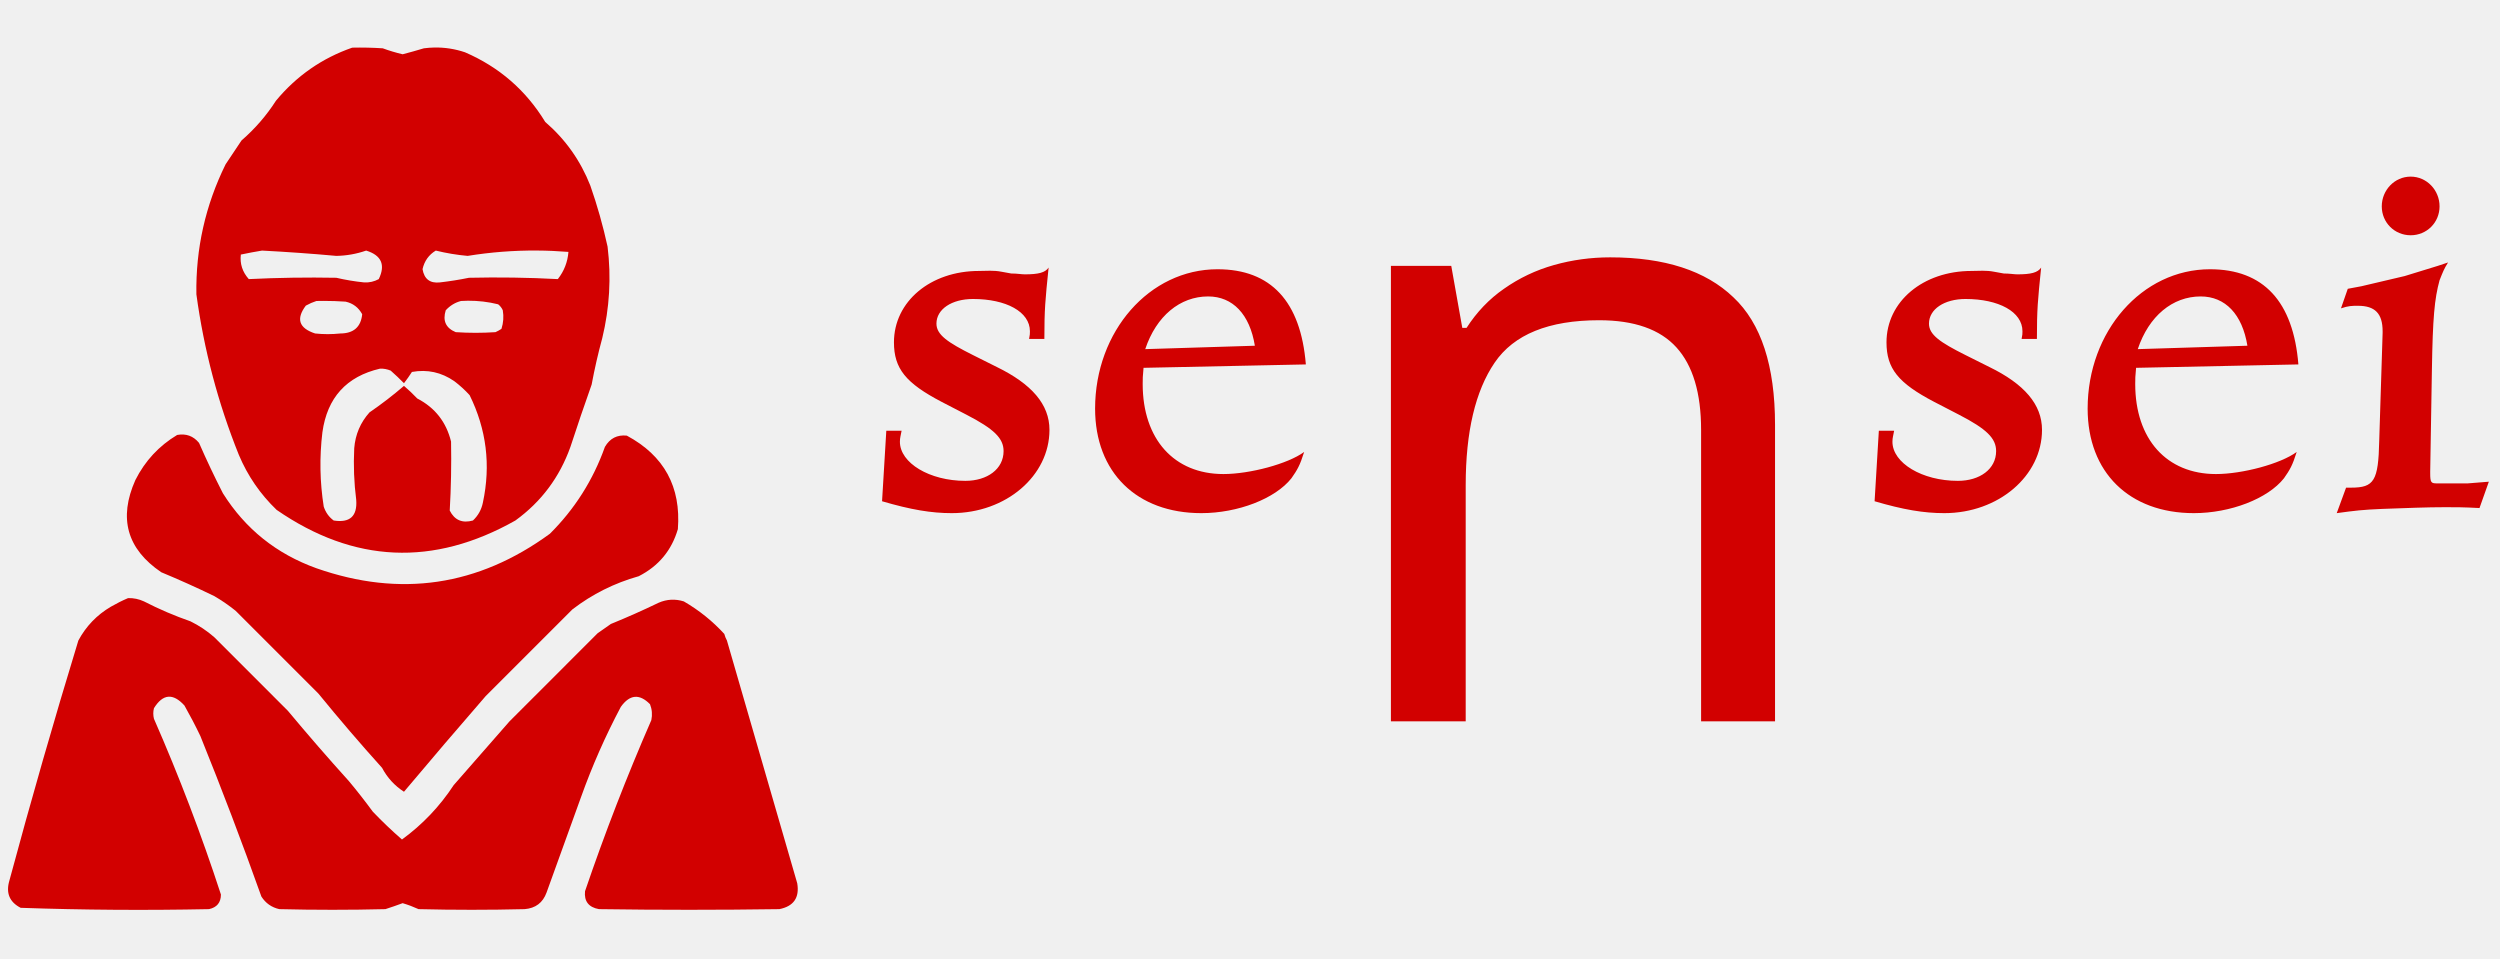
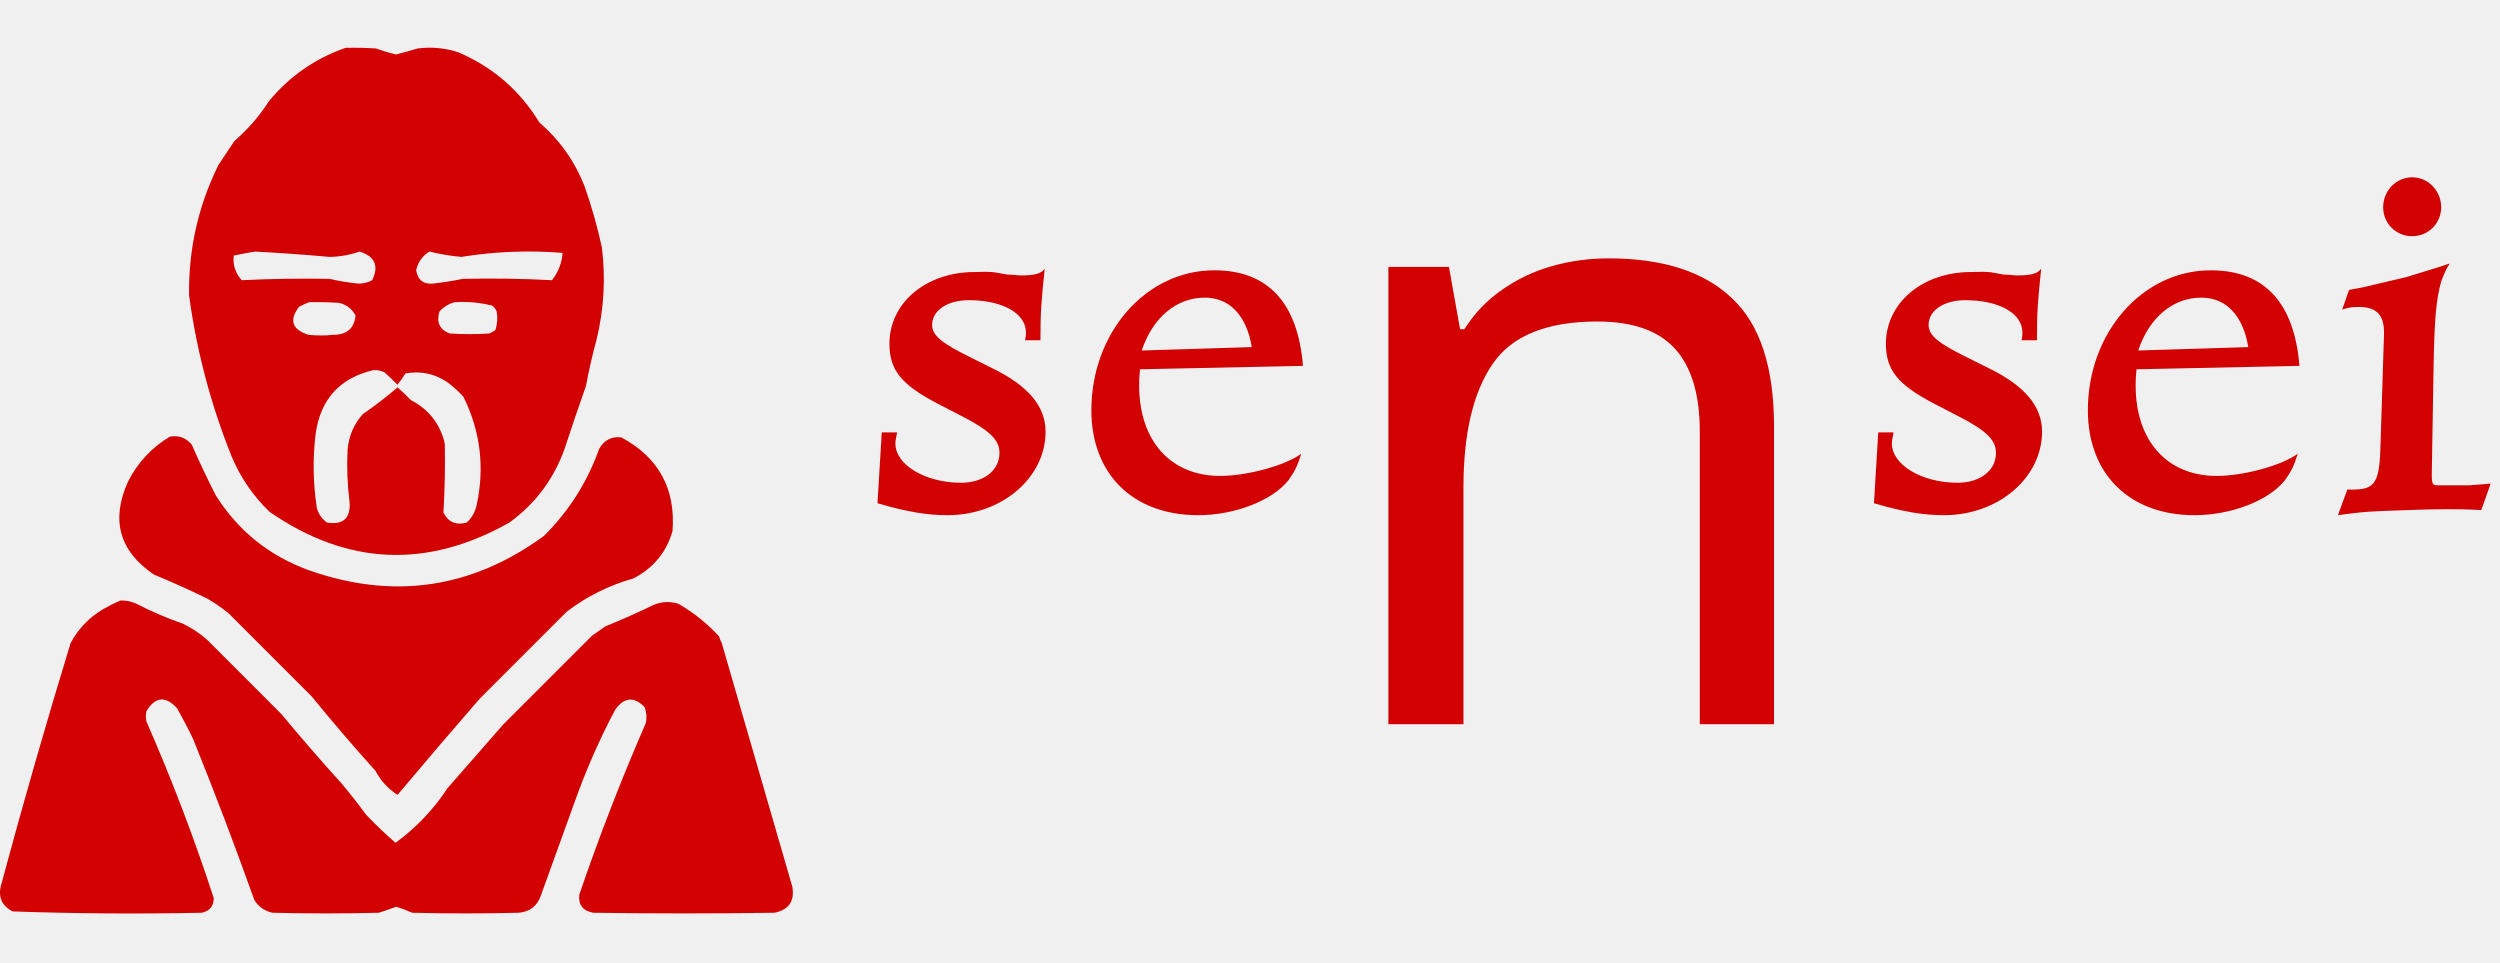
- <svg xmlns="http://www.w3.org/2000/svg" width="253" height="97" viewBox="0 0 253 97" fill="none" version="1.1" id="svg5">
-   <g clip-path="url(#clip0_1_1522)" id="g4" style="fill:#d20000;fill-opacity:1">
-     <g clip-path="url(#clip1_1_1522)" id="g3" style="fill:#d20000;fill-opacity:1">
-       <path fill-rule="evenodd" clip-rule="evenodd" d="M12.962 60.528C13.524 60.514 14.061 60.625 14.573 60.863C16.092 61.645 17.658 62.316 19.271 62.877C20.149 63.308 20.955 63.845 21.687 64.487C24.17 66.971 26.654 69.454 29.137 71.937C31.145 74.348 33.203 76.72 35.311 79.052C36.149 80.056 36.954 81.085 37.727 82.139C38.673 83.129 39.657 84.069 40.68 84.958C42.758 83.442 44.504 81.608 45.915 79.454C47.794 77.306 49.674 75.159 51.553 73.011C54.528 70.036 57.504 67.06 60.479 64.085C60.926 63.772 61.374 63.458 61.821 63.145C63.455 62.481 65.065 61.765 66.654 60.997C67.491 60.636 68.341 60.591 69.204 60.863C70.739 61.753 72.103 62.849 73.298 64.152C73.361 64.386 73.451 64.61 73.566 64.823C75.938 73.011 78.309 81.199 80.68 89.387C80.925 90.843 80.322 91.715 78.868 92.005C72.783 92.094 66.698 92.094 60.613 92.005C59.573 91.817 59.103 91.213 59.204 90.193C61.204 84.326 63.441 78.554 65.915 72.877C66.03 72.323 65.985 71.786 65.781 71.266C64.713 70.184 63.728 70.274 62.828 71.534C61.267 74.478 59.924 77.521 58.801 80.662C57.638 83.884 56.475 87.105 55.311 90.327C54.936 91.355 54.198 91.914 53.096 92.005C49.517 92.094 45.938 92.094 42.358 92.005C41.835 91.766 41.298 91.564 40.748 91.401C40.17 91.615 39.589 91.817 39.003 92.005C35.423 92.094 31.844 92.094 28.264 92.005C27.483 91.827 26.879 91.402 26.452 90.73C24.506 85.271 22.448 79.857 20.278 74.488C19.775 73.437 19.238 72.408 18.667 71.4C17.511 70.123 16.482 70.213 15.58 71.669C15.49 72.027 15.49 72.385 15.58 72.743C18.131 78.563 20.391 84.492 22.358 90.528C22.353 91.34 21.95 91.832 21.15 92.005C14.789 92.137 8.435 92.092 2.09 91.871C0.96 91.287 0.58 90.37 0.949 89.119C3.139 80.981 5.466 72.882 7.929 64.823C8.705 63.376 9.801 62.235 11.217 61.4C11.791 61.069 12.372 60.778 12.962 60.528Z" fill="white" id="path1" style="fill:#d20000;fill-opacity:1" />
-       <path fill-rule="evenodd" clip-rule="evenodd" d="M43.957 4.809C43.606 4.816 43.252 4.842 42.895 4.889C42.182 5.104 41.467 5.305 40.748 5.493C40.065 5.332 39.394 5.131 38.734 4.889C37.706 4.822 36.677 4.799 35.647 4.822C32.586 5.888 30.013 7.678 27.929 10.191C26.966 11.692 25.803 13.034 24.439 14.218L22.828 16.634C20.784 20.784 19.799 25.169 19.875 29.789C20.636 35.385 22.067 40.799 24.17 46.031C25.064 48.156 26.34 50.013 27.996 51.601C35.809 56.998 43.863 57.356 52.157 52.675C54.773 50.782 56.63 48.299 57.727 45.225C58.417 43.112 59.133 41.009 59.875 38.916C60.169 37.336 60.527 35.77 60.949 34.218C61.689 31.163 61.868 28.076 61.486 24.956C61.029 22.862 60.448 20.804 59.741 18.782C58.745 16.251 57.224 14.104 55.177 12.339C53.225 9.134 50.518 6.785 47.056 5.291C46.045 4.951 45.012 4.79 43.957 4.809ZM54.326 25.354C55.391 25.36 56.458 25.407 57.526 25.493C57.445 26.52 57.087 27.437 56.452 28.245C53.459 28.086 50.461 28.041 47.459 28.111C46.48 28.311 45.495 28.468 44.506 28.581C43.511 28.686 42.929 28.238 42.761 27.238C42.95 26.408 43.397 25.782 44.103 25.359C45.157 25.619 46.23 25.799 47.325 25.896C49.65 25.521 51.983 25.34 54.326 25.354ZM26.519 25.359C29.028 25.49 31.533 25.669 34.036 25.896C35.07 25.878 36.077 25.699 37.056 25.359C38.604 25.837 39.029 26.799 38.331 28.245C37.872 28.496 37.38 28.608 36.855 28.581C35.906 28.485 34.966 28.328 34.036 28.111C31.079 28.056 28.127 28.101 25.177 28.245C24.534 27.522 24.265 26.694 24.372 25.762C25.101 25.607 25.817 25.473 26.519 25.359ZM47.368 30.434C48.397 30.427 49.412 30.548 50.412 30.795C50.62 30.958 50.776 31.16 50.882 31.399C50.99 32.038 50.946 32.664 50.748 33.279C50.557 33.407 50.356 33.519 50.144 33.614C48.801 33.704 47.459 33.704 46.117 33.614C45.113 33.195 44.778 32.457 45.11 31.399C45.543 30.927 46.057 30.614 46.654 30.46C46.892 30.445 47.131 30.436 47.368 30.434ZM32.761 30.451C33.5 30.451 34.238 30.477 34.976 30.527C35.725 30.694 36.284 31.119 36.654 31.802C36.523 33.094 35.785 33.742 34.439 33.748C33.589 33.838 32.739 33.838 31.889 33.748C30.253 33.212 29.939 32.272 30.949 30.93C31.306 30.731 31.664 30.575 32.023 30.46C32.269 30.454 32.515 30.451 32.761 30.451ZM38.466 37.306C38.838 37.295 39.195 37.362 39.539 37.507C40.001 37.913 40.448 38.338 40.882 38.782C41.167 38.413 41.435 38.033 41.687 37.641C43.242 37.359 44.674 37.672 45.982 38.581C46.537 39.001 47.052 39.471 47.526 39.99C49.233 43.452 49.68 47.076 48.868 50.863C48.724 51.577 48.388 52.181 47.862 52.675C46.786 52.975 46.003 52.64 45.513 51.668C45.647 49.345 45.691 47.018 45.647 44.688C45.162 42.709 44.021 41.254 42.224 40.326C41.797 39.876 41.349 39.451 40.882 39.051C39.767 40.01 38.603 40.905 37.392 41.735C36.475 42.762 35.96 43.97 35.848 45.359C35.761 47.11 35.828 48.855 36.05 50.594C36.17 52.241 35.41 52.934 33.768 52.675C33.287 52.322 32.952 51.852 32.761 51.266C32.367 48.768 32.323 46.263 32.627 43.749C33.113 40.243 35.06 38.096 38.466 37.306Z" fill="white" id="path2" style="fill:#d20000;fill-opacity:1" />
-       <path fill-rule="evenodd" clip-rule="evenodd" d="M17.929 44.017C18.829 43.853 19.567 44.121 20.143 44.822C20.898 46.55 21.703 48.251 22.56 49.923C24.824 53.527 27.979 56.055 32.023 57.507C40.513 60.48 48.388 59.317 55.647 54.017C58.163 51.516 60.02 48.585 61.217 45.225C61.718 44.363 62.456 43.983 63.432 44.084C67.21 46.114 68.932 49.268 68.6 53.547C67.972 55.698 66.653 57.286 64.64 58.313C62.178 59.007 59.941 60.125 57.929 61.669C54.998 64.599 52.067 67.53 49.137 70.461C46.356 73.666 43.604 76.887 40.882 80.125C39.932 79.511 39.194 78.706 38.667 77.709C36.456 75.254 34.308 72.748 32.224 70.192C29.428 67.396 26.631 64.599 23.835 61.803C23.156 61.258 22.44 60.766 21.687 60.326C19.92 59.469 18.13 58.663 16.318 57.91C12.848 55.556 11.976 52.446 13.7 48.581C14.675 46.645 16.084 45.124 17.929 44.017Z" fill="white" id="path3" style="fill:#d20000;fill-opacity:1" />
+ <svg xmlns="http://www.w3.org/2000/svg" width="252" height="97" viewBox="0 0 252 97" fill="none">
+   <g clip-path="url(#clip0_2015_113)">
+     <g clip-path="url(#clip1_2015_113)">
+       <path fill-rule="evenodd" clip-rule="evenodd" d="M12.15 60.528C12.712 60.514 13.249 60.625 13.76 60.863C15.28 61.645 16.846 62.316 18.458 62.877C19.337 63.308 20.142 63.845 20.875 64.487C23.358 66.971 25.841 69.454 28.324 71.937C30.332 74.348 32.39 76.72 34.499 79.052C35.336 80.056 36.142 81.085 36.915 82.139C37.86 83.129 38.844 84.069 39.868 84.958C41.946 83.442 43.691 81.608 45.103 79.454C46.982 77.306 48.861 75.159 50.74 73.011C53.716 70.036 56.691 67.06 59.666 64.085C60.114 63.772 60.561 63.458 61.009 63.145C62.642 62.481 64.253 61.765 65.841 60.997C66.678 60.636 67.529 60.591 68.391 60.863C69.926 61.753 71.291 62.849 72.485 64.152C72.549 64.386 72.638 64.61 72.754 64.823C75.125 73.011 77.496 81.199 79.868 89.387C80.113 90.843 79.509 91.715 78.056 92.005C71.971 92.094 65.886 92.094 59.801 92.005C58.76 91.817 58.29 91.213 58.391 90.193C60.391 84.326 62.629 78.554 65.103 72.877C65.217 72.323 65.172 71.786 64.969 71.266C63.9 70.184 62.916 70.274 62.015 71.534C60.454 74.478 59.112 77.521 57.989 80.662C56.825 83.884 55.662 87.105 54.499 90.327C54.123 91.355 53.385 91.914 52.284 92.005C48.704 92.094 45.125 92.094 41.546 92.005C41.023 91.766 40.486 91.564 39.935 91.401C39.358 91.615 38.776 91.817 38.19 92.005C34.611 92.094 31.031 92.094 27.452 92.005C26.67 91.827 26.066 91.402 25.64 90.73C23.693 85.271 21.635 79.857 19.465 74.488C18.962 73.437 18.425 72.408 17.854 71.4C16.698 70.123 15.669 70.213 14.767 71.669C14.678 72.027 14.678 72.385 14.767 72.743C17.319 78.563 19.578 84.492 21.546 90.528C21.54 91.34 21.138 91.832 20.338 92.005C13.976 92.137 7.623 92.092 1.277 91.871C0.148 91.287 -0.233 90.37 0.136 89.119C2.327 80.981 4.653 72.882 7.116 64.823C7.892 63.376 8.988 62.235 10.405 61.4C10.978 61.069 11.56 60.778 12.15 60.528Z" fill="#D20000" />
+       <path fill-rule="evenodd" clip-rule="evenodd" d="M43.145 4.809C42.793 4.816 42.439 4.842 42.083 4.889C41.37 5.104 40.654 5.305 39.935 5.493C39.252 5.332 38.581 5.131 37.922 4.889C36.893 4.822 35.864 4.799 34.834 4.822C31.773 5.888 29.201 7.678 27.116 10.191C26.153 11.692 24.99 13.034 23.626 14.218L22.015 16.634C19.971 20.784 18.987 25.169 19.062 29.788C19.823 35.385 21.255 40.799 23.358 46.031C24.252 48.156 25.527 50.012 27.183 51.601C34.996 56.998 43.05 57.356 51.344 52.675C53.961 50.782 55.818 48.299 56.915 45.225C57.604 43.112 58.32 41.009 59.062 38.916C59.357 37.336 59.715 35.77 60.136 34.218C60.876 31.163 61.055 28.076 60.673 24.956C60.217 22.862 59.635 20.804 58.928 18.782C57.933 16.251 56.411 14.103 54.364 12.338C52.412 9.134 49.705 6.785 46.244 5.291C45.232 4.951 44.199 4.79 43.145 4.809ZM53.513 25.354C54.578 25.36 55.645 25.406 56.713 25.493C56.632 26.52 56.274 27.437 55.64 28.245C52.647 28.085 49.649 28.041 46.646 28.111C45.667 28.311 44.683 28.468 43.693 28.58C42.698 28.686 42.116 28.238 41.948 27.238C42.137 26.408 42.585 25.781 43.291 25.359C44.344 25.619 45.418 25.798 46.512 25.896C48.837 25.52 51.171 25.34 53.513 25.354ZM25.707 25.359C28.215 25.49 30.721 25.669 33.224 25.896C34.258 25.878 35.264 25.699 36.244 25.359C37.792 25.837 38.217 26.799 37.519 28.245C37.059 28.496 36.567 28.608 36.042 28.58C35.093 28.485 34.154 28.328 33.224 28.111C30.267 28.056 27.314 28.101 24.364 28.245C23.721 27.522 23.453 26.694 23.559 25.762C24.289 25.607 25.004 25.473 25.707 25.359ZM46.556 30.434C47.584 30.427 48.599 30.548 49.599 30.795C49.807 30.958 49.964 31.16 50.069 31.399C50.178 32.038 50.133 32.664 49.935 33.279C49.744 33.407 49.543 33.519 49.331 33.614C47.989 33.704 46.646 33.704 45.304 33.614C44.301 33.195 43.965 32.457 44.297 31.399C44.73 30.927 45.245 30.613 45.841 30.46C46.08 30.445 46.318 30.436 46.556 30.434ZM31.949 30.451C32.687 30.451 33.425 30.476 34.163 30.527C34.913 30.694 35.472 31.119 35.841 31.802C35.711 33.093 34.973 33.742 33.626 33.748C32.776 33.838 31.926 33.838 31.076 33.748C29.44 33.212 29.127 32.272 30.136 30.929C30.493 30.731 30.851 30.574 31.21 30.46C31.456 30.454 31.703 30.451 31.949 30.451ZM37.653 37.305C38.025 37.295 38.383 37.362 38.727 37.507C39.188 37.913 39.636 38.338 40.069 38.782C40.354 38.413 40.623 38.033 40.874 37.641C42.43 37.358 43.861 37.672 45.17 38.581C45.725 39.001 46.239 39.471 46.713 39.99C48.42 43.451 48.867 47.076 48.056 50.863C47.911 51.577 47.576 52.181 47.049 52.675C45.974 52.975 45.191 52.64 44.7 51.668C44.834 49.345 44.879 47.018 44.834 44.688C44.349 42.708 43.209 41.254 41.411 40.326C40.984 39.876 40.537 39.451 40.069 39.05C38.954 40.01 37.791 40.905 36.579 41.735C35.662 42.762 35.148 43.97 35.036 45.359C34.948 47.11 35.015 48.855 35.237 50.594C35.358 52.241 34.597 52.934 32.955 52.675C32.475 52.322 32.139 51.852 31.948 51.266C31.555 48.768 31.51 46.262 31.814 43.748C32.301 40.243 34.247 38.096 37.653 37.305Z" fill="#D20000" />
+       <path fill-rule="evenodd" clip-rule="evenodd" d="M17.116 44.017C18.017 43.852 18.755 44.121 19.331 44.822C20.085 46.55 20.891 48.25 21.747 49.923C24.012 53.527 27.166 56.055 31.21 57.507C39.7 60.48 47.575 59.317 54.834 54.017C57.35 51.516 59.207 48.585 60.405 45.225C60.905 44.363 61.644 43.983 62.62 44.084C66.397 46.113 68.12 49.268 67.787 53.547C67.16 55.697 65.84 57.286 63.828 58.312C61.366 59.007 59.129 60.125 57.116 61.668C54.185 64.599 51.255 67.53 48.324 70.46C45.543 73.666 42.792 76.887 40.069 80.125C39.12 79.511 38.381 78.706 37.854 77.709C35.643 75.253 33.495 72.748 31.411 70.192C28.615 67.395 25.819 64.599 23.022 61.803C22.343 61.258 21.627 60.766 20.875 60.326C19.107 59.468 17.318 58.663 15.505 57.91C12.036 55.555 11.163 52.446 12.888 48.581C13.862 46.645 15.271 45.124 17.116 44.017Z" fill="#D20000" />
    </g>
-     <path d="M89.264 50.726L89.694 43.588H91.242C91.156 44.104 91.07 44.276 91.07 44.706C91.07 46.856 94.08 48.662 97.692 48.662C99.928 48.662 101.562 47.458 101.562 45.652C101.562 44.362 100.616 43.416 97.778 41.954L95.284 40.664C91.672 38.772 90.468 37.31 90.468 34.644C90.468 30.516 94.166 27.42 99.068 27.42C99.842 27.42 100.53 27.334 101.39 27.506L102.336 27.678C102.938 27.678 103.368 27.764 103.712 27.764C105.088 27.764 105.776 27.592 106.12 27.076C105.776 30.43 105.69 31.29 105.69 34.3H104.142C104.228 33.87 104.228 33.784 104.228 33.526C104.228 31.548 101.82 30.258 98.466 30.258C96.316 30.258 94.768 31.29 94.768 32.752C94.768 33.87 95.886 34.644 98.466 35.934L100.874 37.138C104.4 38.858 106.206 40.922 106.206 43.502C106.206 48.146 101.82 51.93 96.316 51.93C94.252 51.93 92.188 51.586 89.264 50.726ZM132.152 36.88L115.726 37.224C115.64 38.084 115.64 38.342 115.64 38.858C115.64 44.448 118.822 47.974 123.81 47.974C126.476 47.974 130.346 46.942 131.98 45.738C131.55 47.114 131.292 47.544 130.69 48.404C129.056 50.468 125.272 51.93 121.574 51.93C115.038 51.93 110.824 47.802 110.824 41.352C110.824 33.526 116.328 27.248 123.208 27.248C128.626 27.248 131.636 30.516 132.152 36.88ZM126.992 34.988C126.476 31.806 124.756 30 122.262 30C119.424 30 117.016 31.978 115.898 35.332L126.992 34.988ZM162.949 26.044C168.453 26.044 172.61 27.391 175.419 30.086C178.229 32.723 179.633 37.023 179.633 42.986V73H172.151V43.502C172.151 39.775 171.32 36.995 169.657 35.16C167.995 33.325 165.386 32.408 161.831 32.408C156.729 32.408 153.203 33.841 151.253 36.708C149.304 39.575 148.329 43.703 148.329 49.092V73H140.761V26.904H146.867L147.985 33.182H148.415C149.447 31.577 150.709 30.258 152.199 29.226C153.747 28.137 155.439 27.334 157.273 26.818C159.108 26.302 161 26.044 162.949 26.044ZM189.709 50.726L190.139 43.588H191.687C191.601 44.104 191.515 44.276 191.515 44.706C191.515 46.856 194.525 48.662 198.137 48.662C200.373 48.662 202.007 47.458 202.007 45.652C202.007 44.362 201.061 43.416 198.223 41.954L195.729 40.664C192.117 38.772 190.913 37.31 190.913 34.644C190.913 30.516 194.611 27.42 199.513 27.42C200.287 27.42 200.975 27.334 201.835 27.506L202.781 27.678C203.383 27.678 203.813 27.764 204.157 27.764C205.533 27.764 206.221 27.592 206.565 27.076C206.221 30.43 206.135 31.29 206.135 34.3H204.587C204.673 33.87 204.673 33.784 204.673 33.526C204.673 31.548 202.265 30.258 198.911 30.258C196.761 30.258 195.213 31.29 195.213 32.752C195.213 33.87 196.331 34.644 198.911 35.934L201.319 37.138C204.845 38.858 206.651 40.922 206.651 43.502C206.651 48.146 202.265 51.93 196.761 51.93C194.697 51.93 192.633 51.586 189.709 50.726ZM232.597 36.88L216.171 37.224C216.085 38.084 216.085 38.342 216.085 38.858C216.085 44.448 219.267 47.974 224.255 47.974C226.921 47.974 230.791 46.942 232.425 45.738C231.995 47.114 231.737 47.544 231.135 48.404C229.501 50.468 225.717 51.93 222.019 51.93C215.483 51.93 211.269 47.802 211.269 41.352C211.269 33.526 216.773 27.248 223.653 27.248C229.071 27.248 232.081 30.516 232.597 36.88ZM227.437 34.988C226.921 31.806 225.201 30 222.707 30C219.869 30 217.461 31.978 216.343 35.332L227.437 34.988ZM251.871 48.748L250.925 51.414C249.291 51.328 248.603 51.328 247.485 51.328C245.593 51.328 243.529 51.414 241.121 51.5C239.057 51.586 238.369 51.672 236.477 51.93L237.423 49.35H237.939C240.261 49.35 240.691 48.662 240.777 44.62L241.121 33.698V33.526C241.121 31.72 240.347 30.946 238.627 30.946C238.025 30.946 237.681 30.946 236.907 31.204L237.595 29.226L238.971 28.968L243.357 27.936L246.711 26.904L247.743 26.56C247.313 27.248 247.227 27.506 246.883 28.366C246.367 30.258 246.195 32.15 246.109 37.396L245.937 47.716V47.888C245.937 48.834 246.023 48.92 246.625 48.92H246.711H249.721L251.871 48.748ZM246.883 20.884C246.883 22.518 245.593 23.808 243.959 23.808C242.325 23.808 241.035 22.518 241.035 20.884C241.035 19.25 242.325 17.874 243.959 17.874C245.593 17.874 246.883 19.25 246.883 20.884Z" fill="white" id="path4" style="fill:#d20000;fill-opacity:1" />
+     <path d="M88.451 50.726L88.882 43.588H90.43C90.344 44.104 90.257 44.276 90.257 44.706C90.257 46.856 93.267 48.662 96.879 48.662C99.115 48.662 100.749 47.458 100.749 45.652C100.749 44.362 99.803 43.416 96.966 41.954L94.472 40.664C90.859 38.772 89.656 37.31 89.656 34.644C89.656 30.516 93.353 27.42 98.255 27.42C99.029 27.42 99.718 27.334 100.577 27.506L101.523 27.678C102.125 27.678 102.555 27.764 102.899 27.764C104.275 27.764 104.963 27.592 105.307 27.076C104.963 30.43 104.877 31.29 104.877 34.3H103.329C103.415 33.87 103.415 33.784 103.415 33.526C103.415 31.548 101.007 30.258 97.653 30.258C95.504 30.258 93.956 31.29 93.956 32.752C93.956 33.87 95.073 34.644 97.653 35.934L100.061 37.138C103.587 38.858 105.393 40.922 105.393 43.502C105.393 48.146 101.007 51.93 95.504 51.93C93.439 51.93 91.376 51.586 88.451 50.726ZM131.339 36.88L114.913 37.224C114.827 38.084 114.827 38.342 114.827 38.858C114.827 44.448 118.009 47.974 122.997 47.974C125.663 47.974 129.533 46.942 131.167 45.738C130.737 47.114 130.479 47.544 129.877 48.404C128.243 50.468 124.459 51.93 120.761 51.93C114.225 51.93 110.011 47.802 110.011 41.352C110.011 33.526 115.515 27.248 122.395 27.248C127.813 27.248 130.823 30.516 131.339 36.88ZM126.179 34.988C125.663 31.806 123.943 30 121.449 30C118.611 30 116.203 31.978 115.085 35.332L126.179 34.988ZM162.137 26.044C167.641 26.044 171.797 27.391 174.607 30.086C177.416 32.723 178.821 37.023 178.821 42.986V73H171.339V43.502C171.339 39.775 170.507 36.995 168.845 35.16C167.182 33.325 164.573 32.408 161.019 32.408C155.916 32.408 152.39 33.841 150.441 36.708C148.491 39.575 147.517 43.703 147.517 49.092V73H139.949V26.904H146.055L147.173 33.182H147.603C148.635 31.577 149.896 30.258 151.387 29.226C152.935 28.137 154.626 27.334 156.461 26.818C158.295 26.302 160.187 26.044 162.137 26.044ZM188.897 50.726L189.327 43.588H190.875C190.789 44.104 190.703 44.276 190.703 44.706C190.703 46.856 193.713 48.662 197.325 48.662C199.561 48.662 201.195 47.458 201.195 45.652C201.195 44.362 200.249 43.416 197.411 41.954L194.917 40.664C191.305 38.772 190.101 37.31 190.101 34.644C190.101 30.516 193.799 27.42 198.701 27.42C199.475 27.42 200.163 27.334 201.023 27.506L201.969 27.678C202.571 27.678 203.001 27.764 203.345 27.764C204.721 27.764 205.409 27.592 205.753 27.076C205.409 30.43 205.323 31.29 205.323 34.3H203.775C203.861 33.87 203.861 33.784 203.861 33.526C203.861 31.548 201.453 30.258 198.099 30.258C195.949 30.258 194.401 31.29 194.401 32.752C194.401 33.87 195.519 34.644 198.099 35.934L200.507 37.138C204.033 38.858 205.839 40.922 205.839 43.502C205.839 48.146 201.453 51.93 195.949 51.93C193.885 51.93 191.821 51.586 188.897 50.726ZM231.785 36.88L215.359 37.224C215.273 38.084 215.273 38.342 215.273 38.858C215.273 44.448 218.455 47.974 223.443 47.974C226.109 47.974 229.979 46.942 231.613 45.738C231.183 47.114 230.925 47.544 230.323 48.404C228.689 50.468 224.905 51.93 221.207 51.93C214.671 51.93 210.457 47.802 210.457 41.352C210.457 33.526 215.961 27.248 222.841 27.248C228.259 27.248 231.269 30.516 231.785 36.88ZM226.625 34.988C226.109 31.806 224.389 30 221.895 30C219.057 30 216.649 31.978 215.531 35.332L226.625 34.988ZM251.058 48.748L250.112 51.414C248.478 51.328 247.79 51.328 246.672 51.328C244.78 51.328 242.716 51.414 240.308 51.5C238.244 51.586 237.556 51.672 235.664 51.93L236.61 49.35H237.126C239.448 49.35 239.878 48.662 239.964 44.62L240.308 33.698V33.526C240.308 31.72 239.534 30.946 237.814 30.946C237.212 30.946 236.868 30.946 236.094 31.204L236.782 29.226L238.158 28.968L242.544 27.936L245.898 26.904L246.93 26.56C246.5 27.248 246.414 27.506 246.07 28.366C245.554 30.258 245.382 32.15 245.296 37.396L245.124 47.716V47.888C245.124 48.834 245.21 48.92 245.812 48.92H245.898H248.908L251.058 48.748ZM246.07 20.884C246.07 22.518 244.78 23.808 243.146 23.808C241.512 23.808 240.222 22.518 240.222 20.884C240.222 19.25 241.512 17.874 243.146 17.874C244.78 17.874 246.07 19.25 246.07 20.884Z" fill="#D20000" />
  </g>
-   <defs id="defs5">
-     <clipPath id="clip0_1_1522">
-       <rect width="252" height="97" fill="white" transform="translate(0.812622)" id="rect4" />
+   <defs>
+     <clipPath id="clip0_2015_113">
+       <rect width="252" height="97" fill="white" />
    </clipPath>
-     <clipPath id="clip1_1_1522">
-       <rect width="80" height="87.385" fill="white" transform="translate(0.812622 4.80774)" id="rect5" />
+     <clipPath id="clip1_2015_113">
+       <rect width="80" height="87.385" fill="white" transform="translate(0 4.80762)" />
    </clipPath>
  </defs>
</svg>
